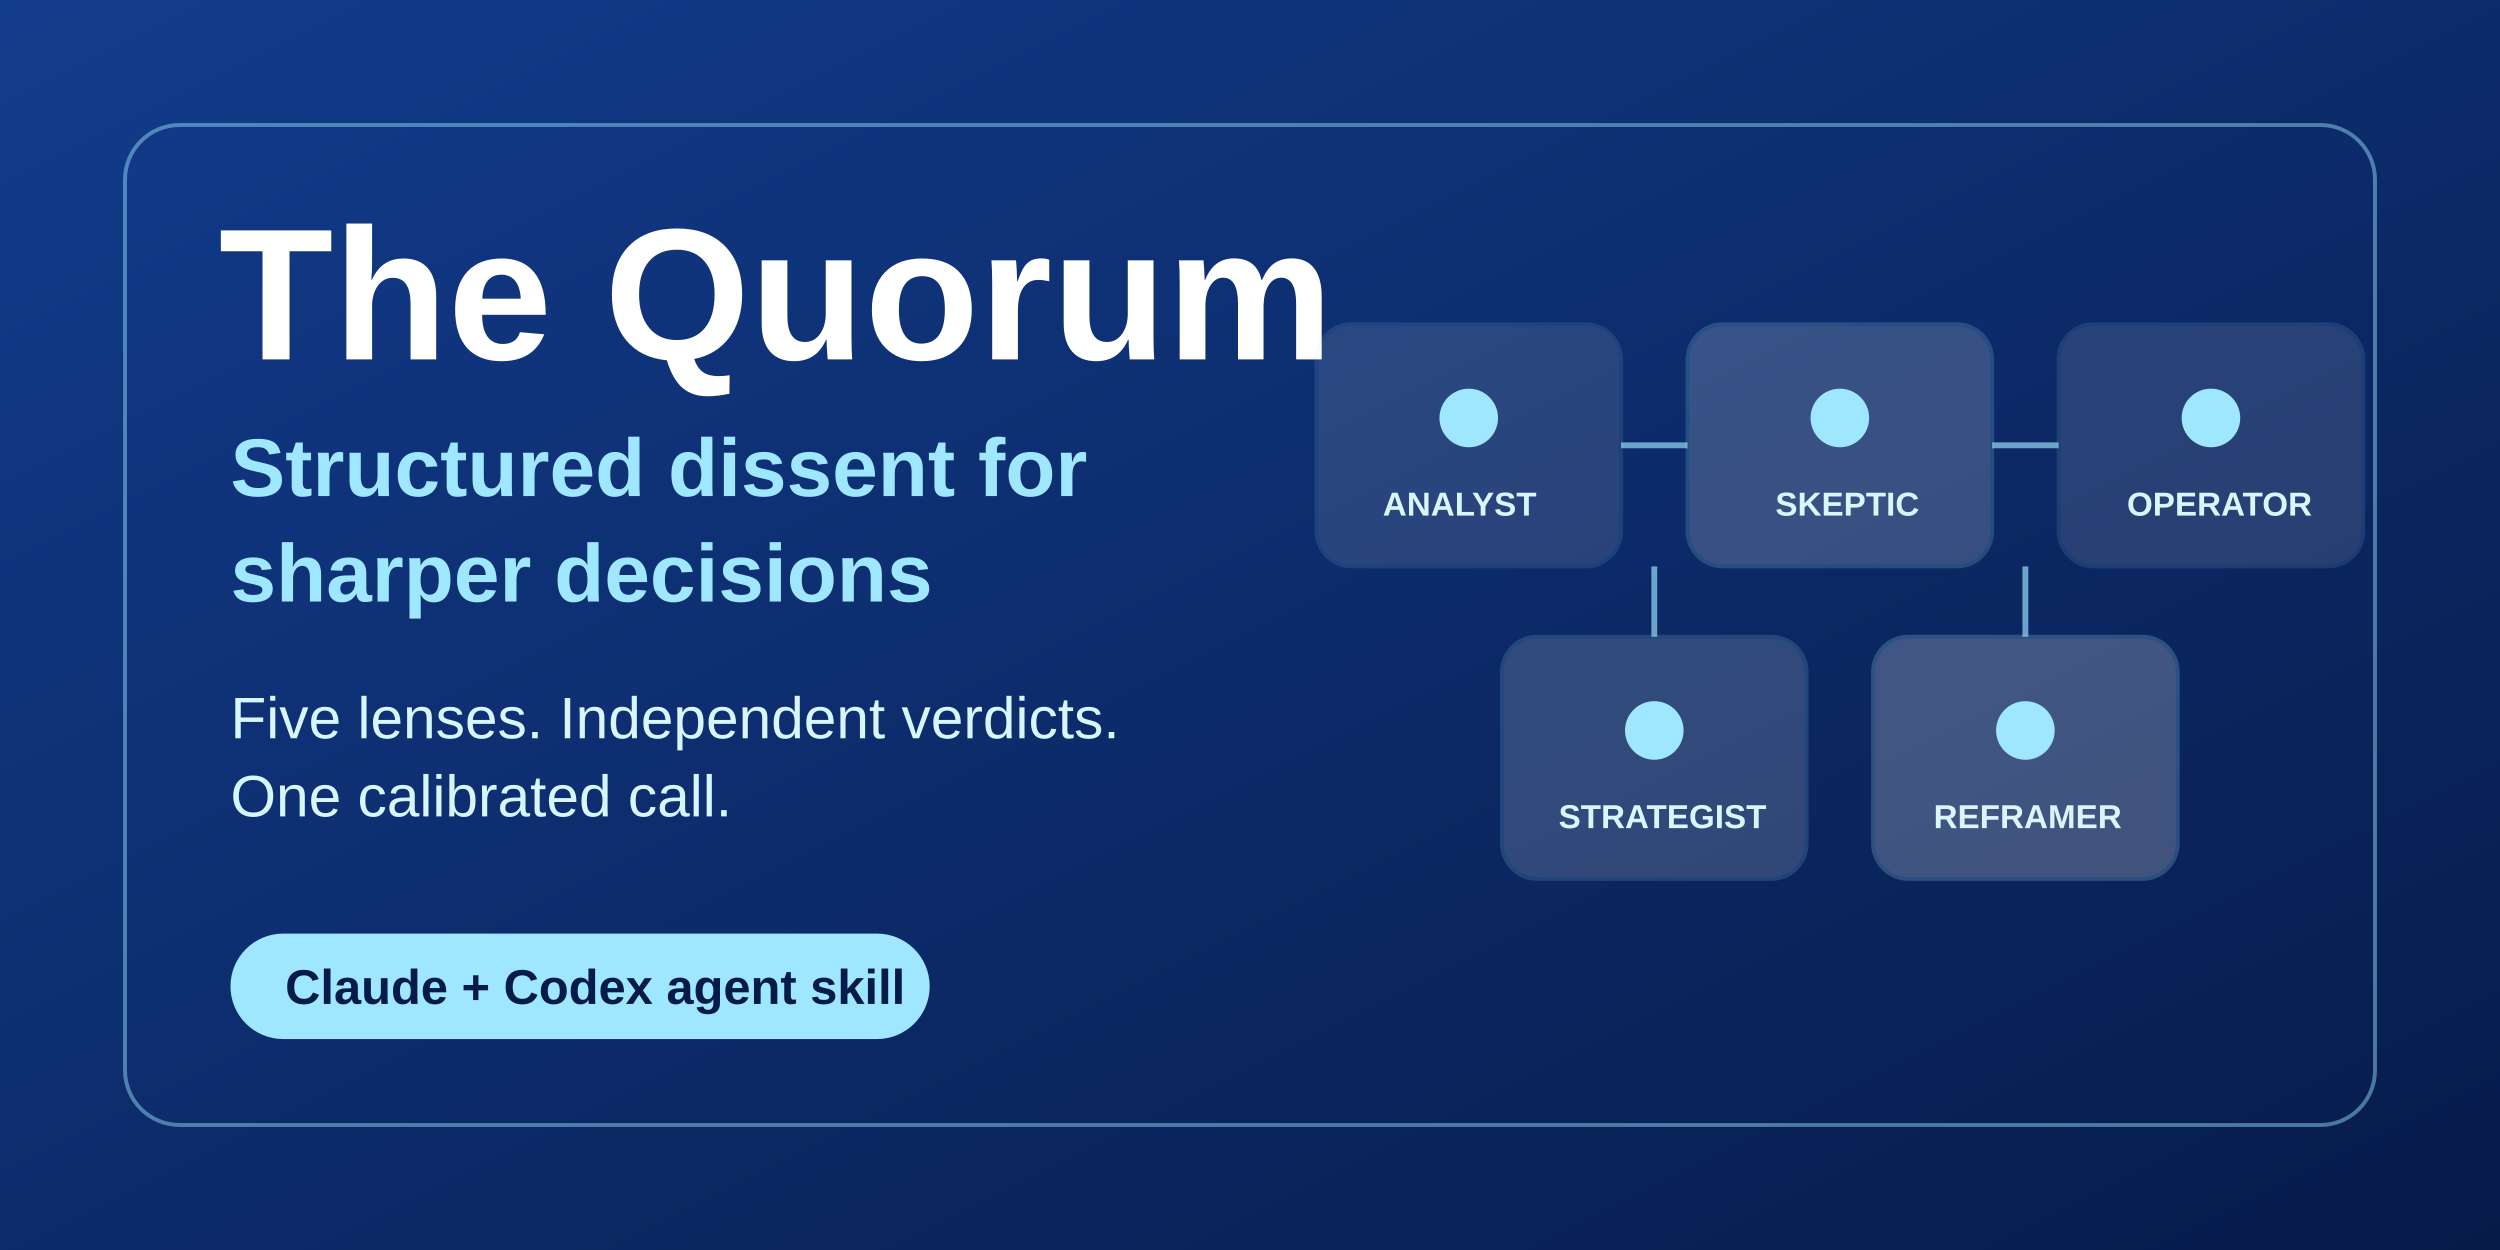
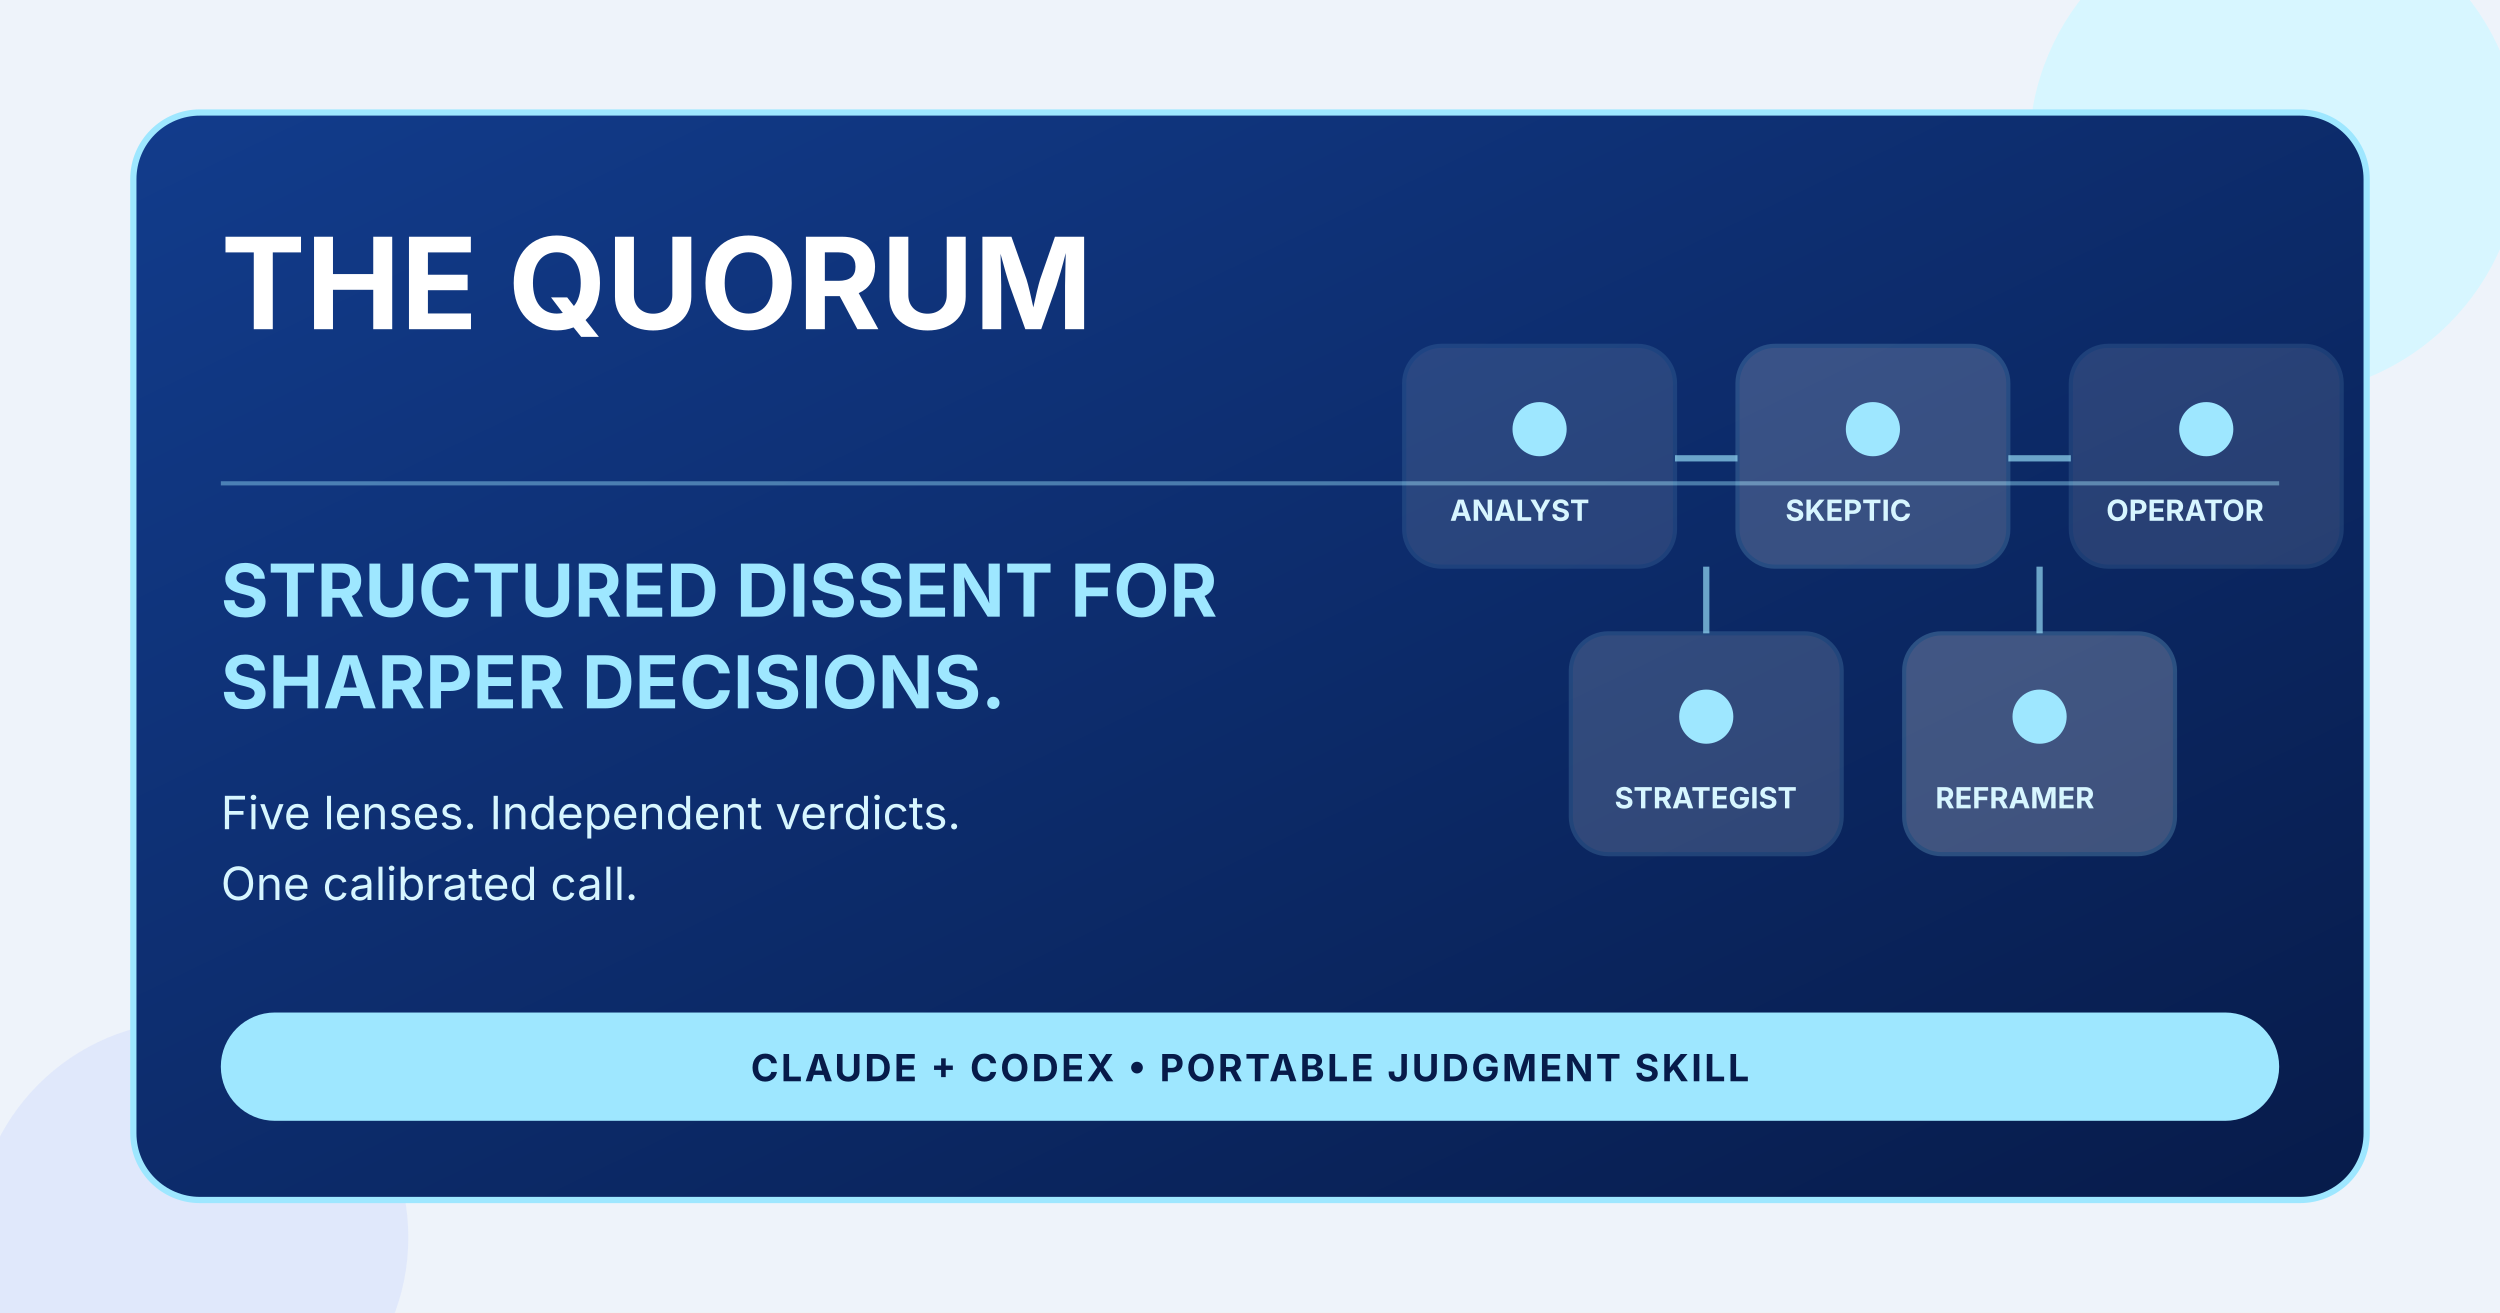
- <svg xmlns="http://www.w3.org/2000/svg" width="1280" height="640" viewBox="0 0 1280 640">
+ <svg xmlns="http://www.w3.org/2000/svg" width="1200" height="630" viewBox="0 0 1200 630" role="img" aria-labelledby="title desc">
  <defs>
-     <linearGradient id="qBg" x1="0" y1="0" x2="1" y2="1">
+     <linearGradient id="panel" x1="0" y1="0" x2="1" y2="1">
      <stop offset="0" stop-color="#123C8C" />
      <stop offset="1" stop-color="#071B4A" />
    </linearGradient>
  </defs>
-   <rect width="1280" height="640" fill="url(#qBg)" />
-   <rect x="64" y="64" width="1152" height="512" rx="28" fill="none" stroke="#9EE7FF" stroke-width="2" opacity="0.45" />
-   <text x="112" y="184" fill="#FFFFFF" font-family="Arial, Helvetica, sans-serif" font-size="96" font-weight="800">The Quorum</text>
-   <text x="118" y="254" fill="#9EE7FF" font-family="Arial, Helvetica, sans-serif" font-size="42" font-weight="700">Structured dissent for</text>
-   <text x="118" y="308" fill="#9EE7FF" font-family="Arial, Helvetica, sans-serif" font-size="42" font-weight="700">sharper decisions</text>
-   <text x="118" y="378" fill="#D7F6FF" font-family="Arial, Helvetica, sans-serif" font-size="30">Five lenses. Independent verdicts.</text>
-   <text x="118" y="418" fill="#D7F6FF" font-family="Arial, Helvetica, sans-serif" font-size="30">One calibrated call.</text>
-   <rect x="118" y="478" width="358" height="54" rx="27" fill="#9EE7FF" />
-   <text x="146" y="514" fill="#071B4A" font-family="Arial, Helvetica, sans-serif" font-size="25" font-weight="800">Claude + Codex agent skill</text>
+   <rect width="1200" height="630" fill="#EEF3FA" />
+   <circle cx="1092" cy="72" r="118" fill="#D7F6FF" />
+   <circle cx="92" cy="594" r="104" fill="#DFE7FB" opacity="0.9" />
+   <rect x="64" y="54" width="1072" height="522" rx="32" fill="url(#panel)" stroke="#9EE7FF" stroke-width="3" />
+   <text x="106" y="158" fill="#FFFFFF" font-family="Inter, Arial, sans-serif" font-size="61" font-weight="750">THE QUORUM</text>
+   <line x1="106" y1="232" x2="1094" y2="232" stroke="#9EE7FF" stroke-width="2" opacity="0.42" />
+   <text x="106" y="296" fill="#9EE7FF" font-family="Inter, Arial, sans-serif" font-size="35" font-weight="750">STRUCTURED DISSENT FOR</text>
+   <text x="106" y="340" fill="#9EE7FF" font-family="Inter, Arial, sans-serif" font-size="35" font-weight="750">SHARPER DECISIONS.</text>
+   <text x="106" y="398" fill="#D7F6FF" font-family="Inter, Arial, sans-serif" font-size="22">Five lenses. Independent verdicts.</text>
+   <text x="106" y="432" fill="#D7F6FF" font-family="Inter, Arial, sans-serif" font-size="22">One calibrated call.</text>
+   <rect x="106" y="486" width="988" height="52" rx="26" fill="#9EE7FF" />
+   <text x="600" y="519" fill="#071B4A" font-family="Inter, Arial, sans-serif" font-size="18" font-weight="700" text-anchor="middle" letter-spacing="1.2">CLAUDE + CODEX  •  PORTABLE JUDGMENT SKILL</text>
  <g transform="translate(674 166)">
-     <rect x="0" y="0" width="156" height="124" rx="18" fill="#FFFFFF" opacity="0.12" stroke="#9EE7FF" stroke-width="2" />
-     <rect x="190" y="0" width="156" height="124" rx="18" fill="#FFFFFF" opacity="0.18" stroke="#9EE7FF" stroke-width="2" />
-     <rect x="380" y="0" width="156" height="124" rx="18" fill="#FFFFFF" opacity="0.12" stroke="#9EE7FF" stroke-width="2" />
-     <rect x="95" y="160" width="156" height="124" rx="18" fill="#FFFFFF" opacity="0.16" stroke="#9EE7FF" stroke-width="2" />
-     <rect x="285" y="160" width="156" height="124" rx="18" fill="#FFFFFF" opacity="0.22" stroke="#9EE7FF" stroke-width="2" />
-     <circle cx="78" cy="48" r="15" fill="#9EE7FF" />
-     <circle cx="268" cy="48" r="15" fill="#9EE7FF" />
-     <circle cx="458" cy="48" r="15" fill="#9EE7FF" />
-     <circle cx="173" cy="208" r="15" fill="#9EE7FF" />
-     <circle cx="363" cy="208" r="15" fill="#9EE7FF" />
-     <text x="34" y="98" fill="#D7F6FF" font-family="Arial, Helvetica, sans-serif" font-size="17" font-weight="700">ANALYST</text>
-     <text x="235" y="98" fill="#D7F6FF" font-family="Arial, Helvetica, sans-serif" font-size="17" font-weight="700">SKEPTIC</text>
-     <text x="415" y="98" fill="#D7F6FF" font-family="Arial, Helvetica, sans-serif" font-size="17" font-weight="700">OPERATOR</text>
-     <text x="124" y="258" fill="#D7F6FF" font-family="Arial, Helvetica, sans-serif" font-size="17" font-weight="700">STRATEGIST</text>
-     <text x="316" y="258" fill="#D7F6FF" font-family="Arial, Helvetica, sans-serif" font-size="17" font-weight="700">REFRAMER</text>
-     <path d="M156 62 H190 M346 62 H380 M173 160 L173 124 M363 160 L363 124" stroke="#9EE7FF" stroke-width="3" opacity="0.65" />
+     <rect x="0" y="0" width="130" height="106" rx="18" fill="#FFFFFF" opacity="0.12" stroke="#9EE7FF" stroke-width="2" />
+     <rect x="160" y="0" width="130" height="106" rx="18" fill="#FFFFFF" opacity="0.18" stroke="#9EE7FF" stroke-width="2" />
+     <rect x="320" y="0" width="130" height="106" rx="18" fill="#FFFFFF" opacity="0.12" stroke="#9EE7FF" stroke-width="2" />
+     <rect x="80" y="138" width="130" height="106" rx="18" fill="#FFFFFF" opacity="0.16" stroke="#9EE7FF" stroke-width="2" />
+     <rect x="240" y="138" width="130" height="106" rx="18" fill="#FFFFFF" opacity="0.22" stroke="#9EE7FF" stroke-width="2" />
+     <circle cx="65" cy="40" r="13" fill="#9EE7FF" />
+     <circle cx="225" cy="40" r="13" fill="#9EE7FF" />
+     <circle cx="385" cy="40" r="13" fill="#9EE7FF" />
+     <circle cx="145" cy="178" r="13" fill="#9EE7FF" />
+     <circle cx="305" cy="178" r="13" fill="#9EE7FF" />
+     <text x="22" y="84" fill="#D7F6FF" font-family="Inter, Arial, sans-serif" font-size="14" font-weight="700">ANALYST</text>
+     <text x="183" y="84" fill="#D7F6FF" font-family="Inter, Arial, sans-serif" font-size="14" font-weight="700">SKEPTIC</text>
+     <text x="337" y="84" fill="#D7F6FF" font-family="Inter, Arial, sans-serif" font-size="14" font-weight="700">OPERATOR</text>
+     <text x="101" y="222" fill="#D7F6FF" font-family="Inter, Arial, sans-serif" font-size="14" font-weight="700">STRATEGIST</text>
+     <text x="255" y="222" fill="#D7F6FF" font-family="Inter, Arial, sans-serif" font-size="14" font-weight="700">REFRAMER</text>
+     <path d="M130 54 H160 M290 54 H320 M145 138 L145 106 M305 138 L305 106" stroke="#9EE7FF" stroke-width="3" opacity="0.65" />
  </g>
</svg>
